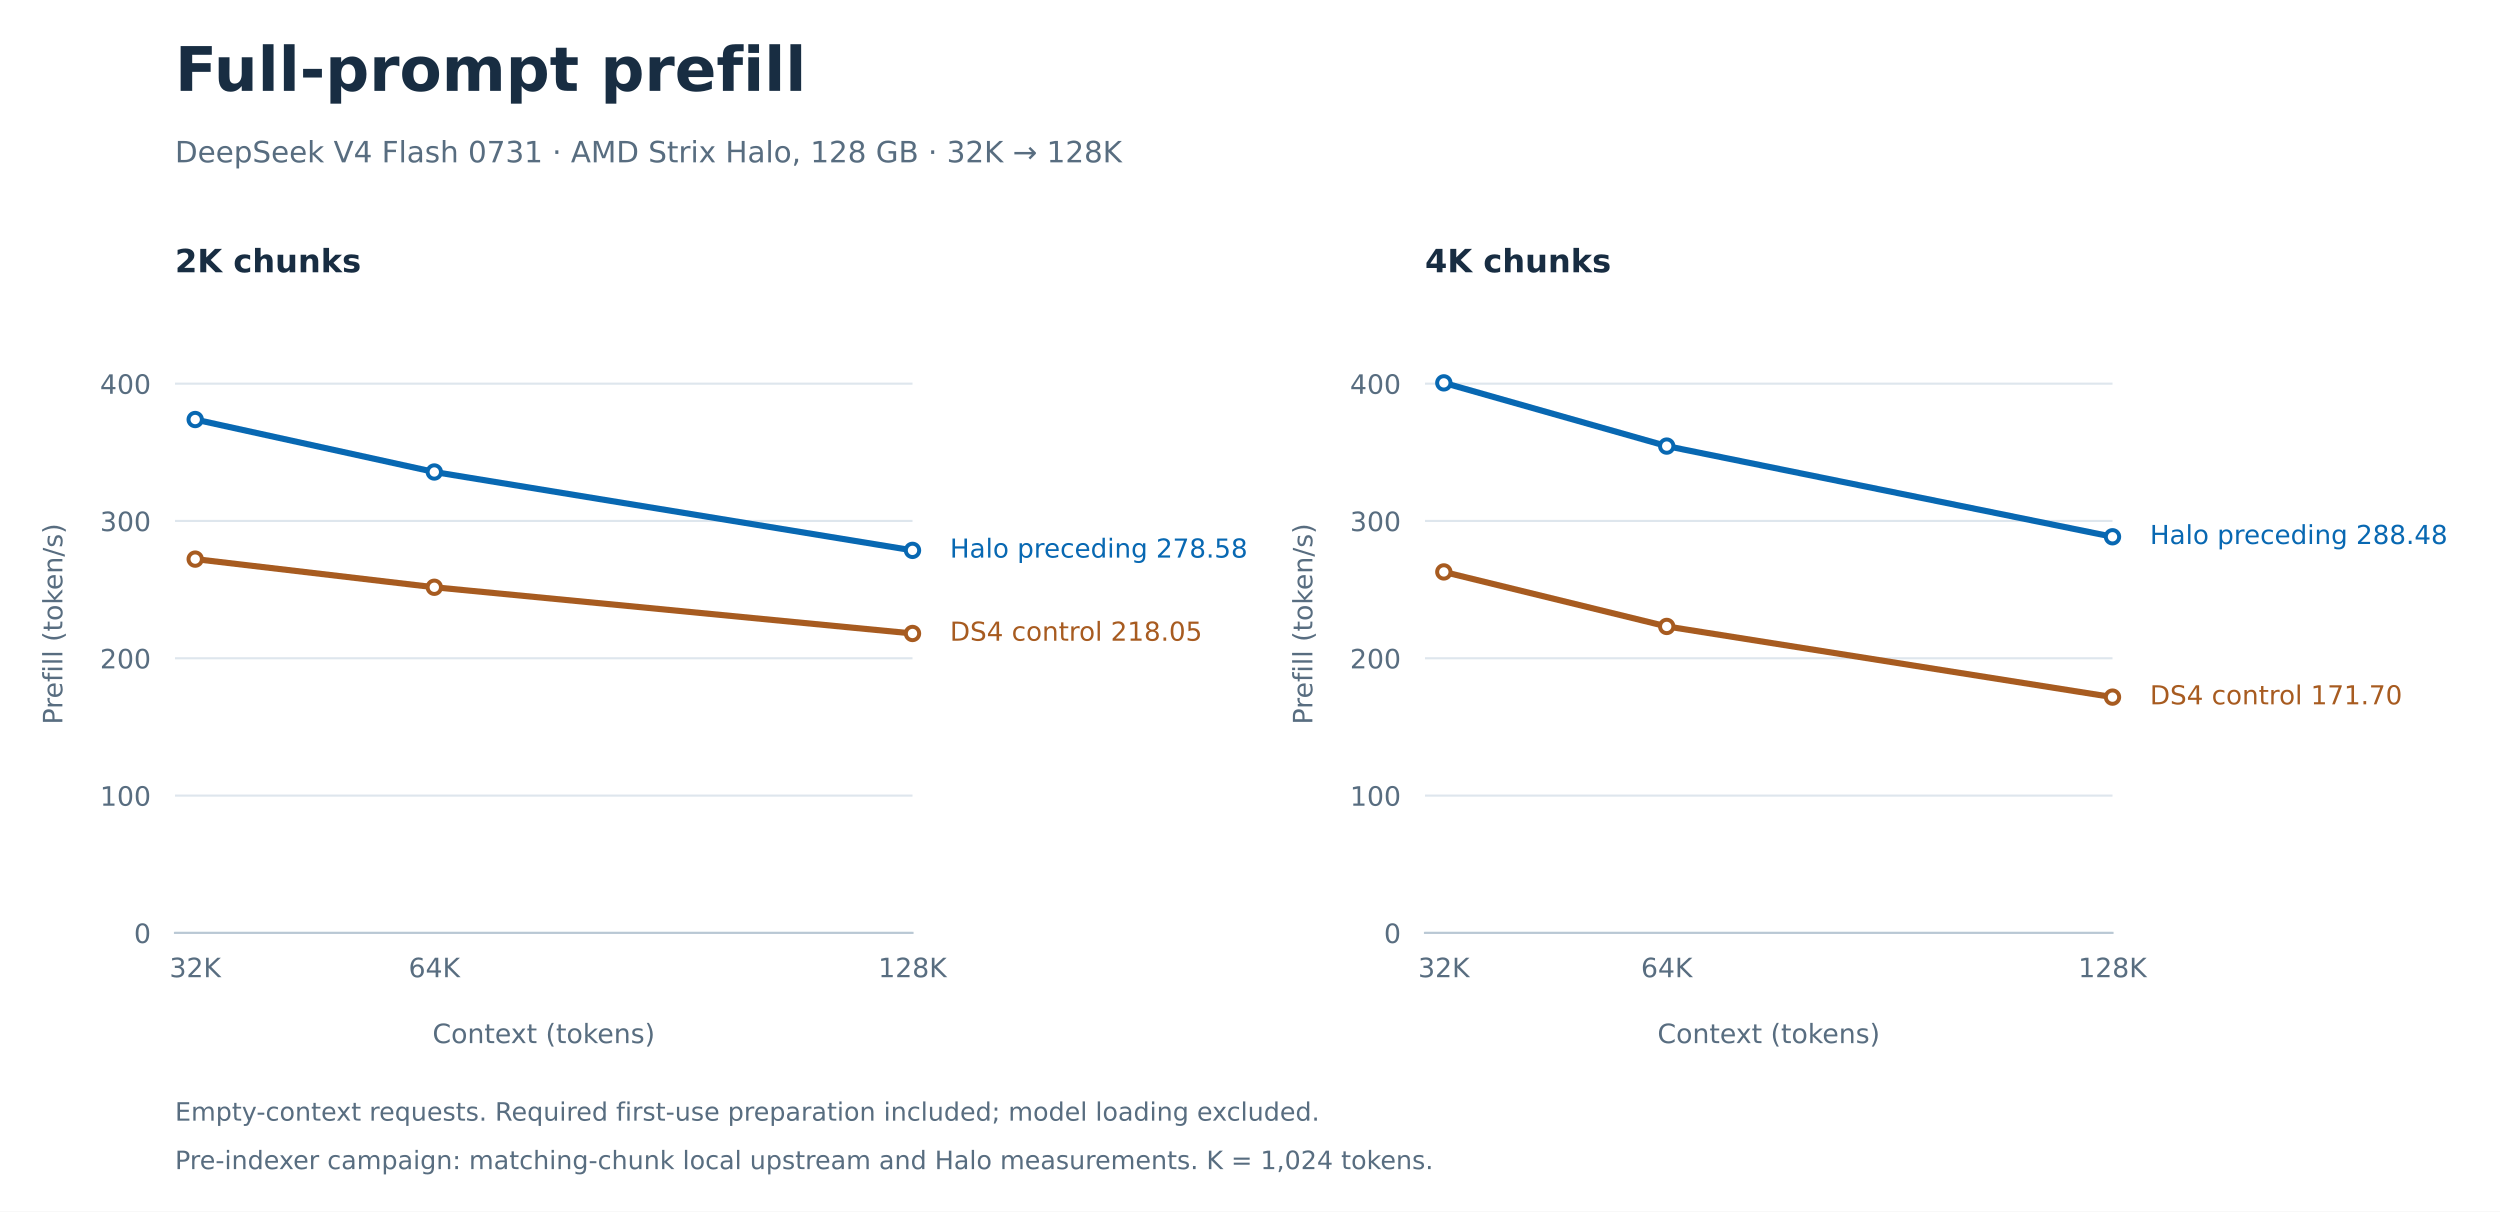
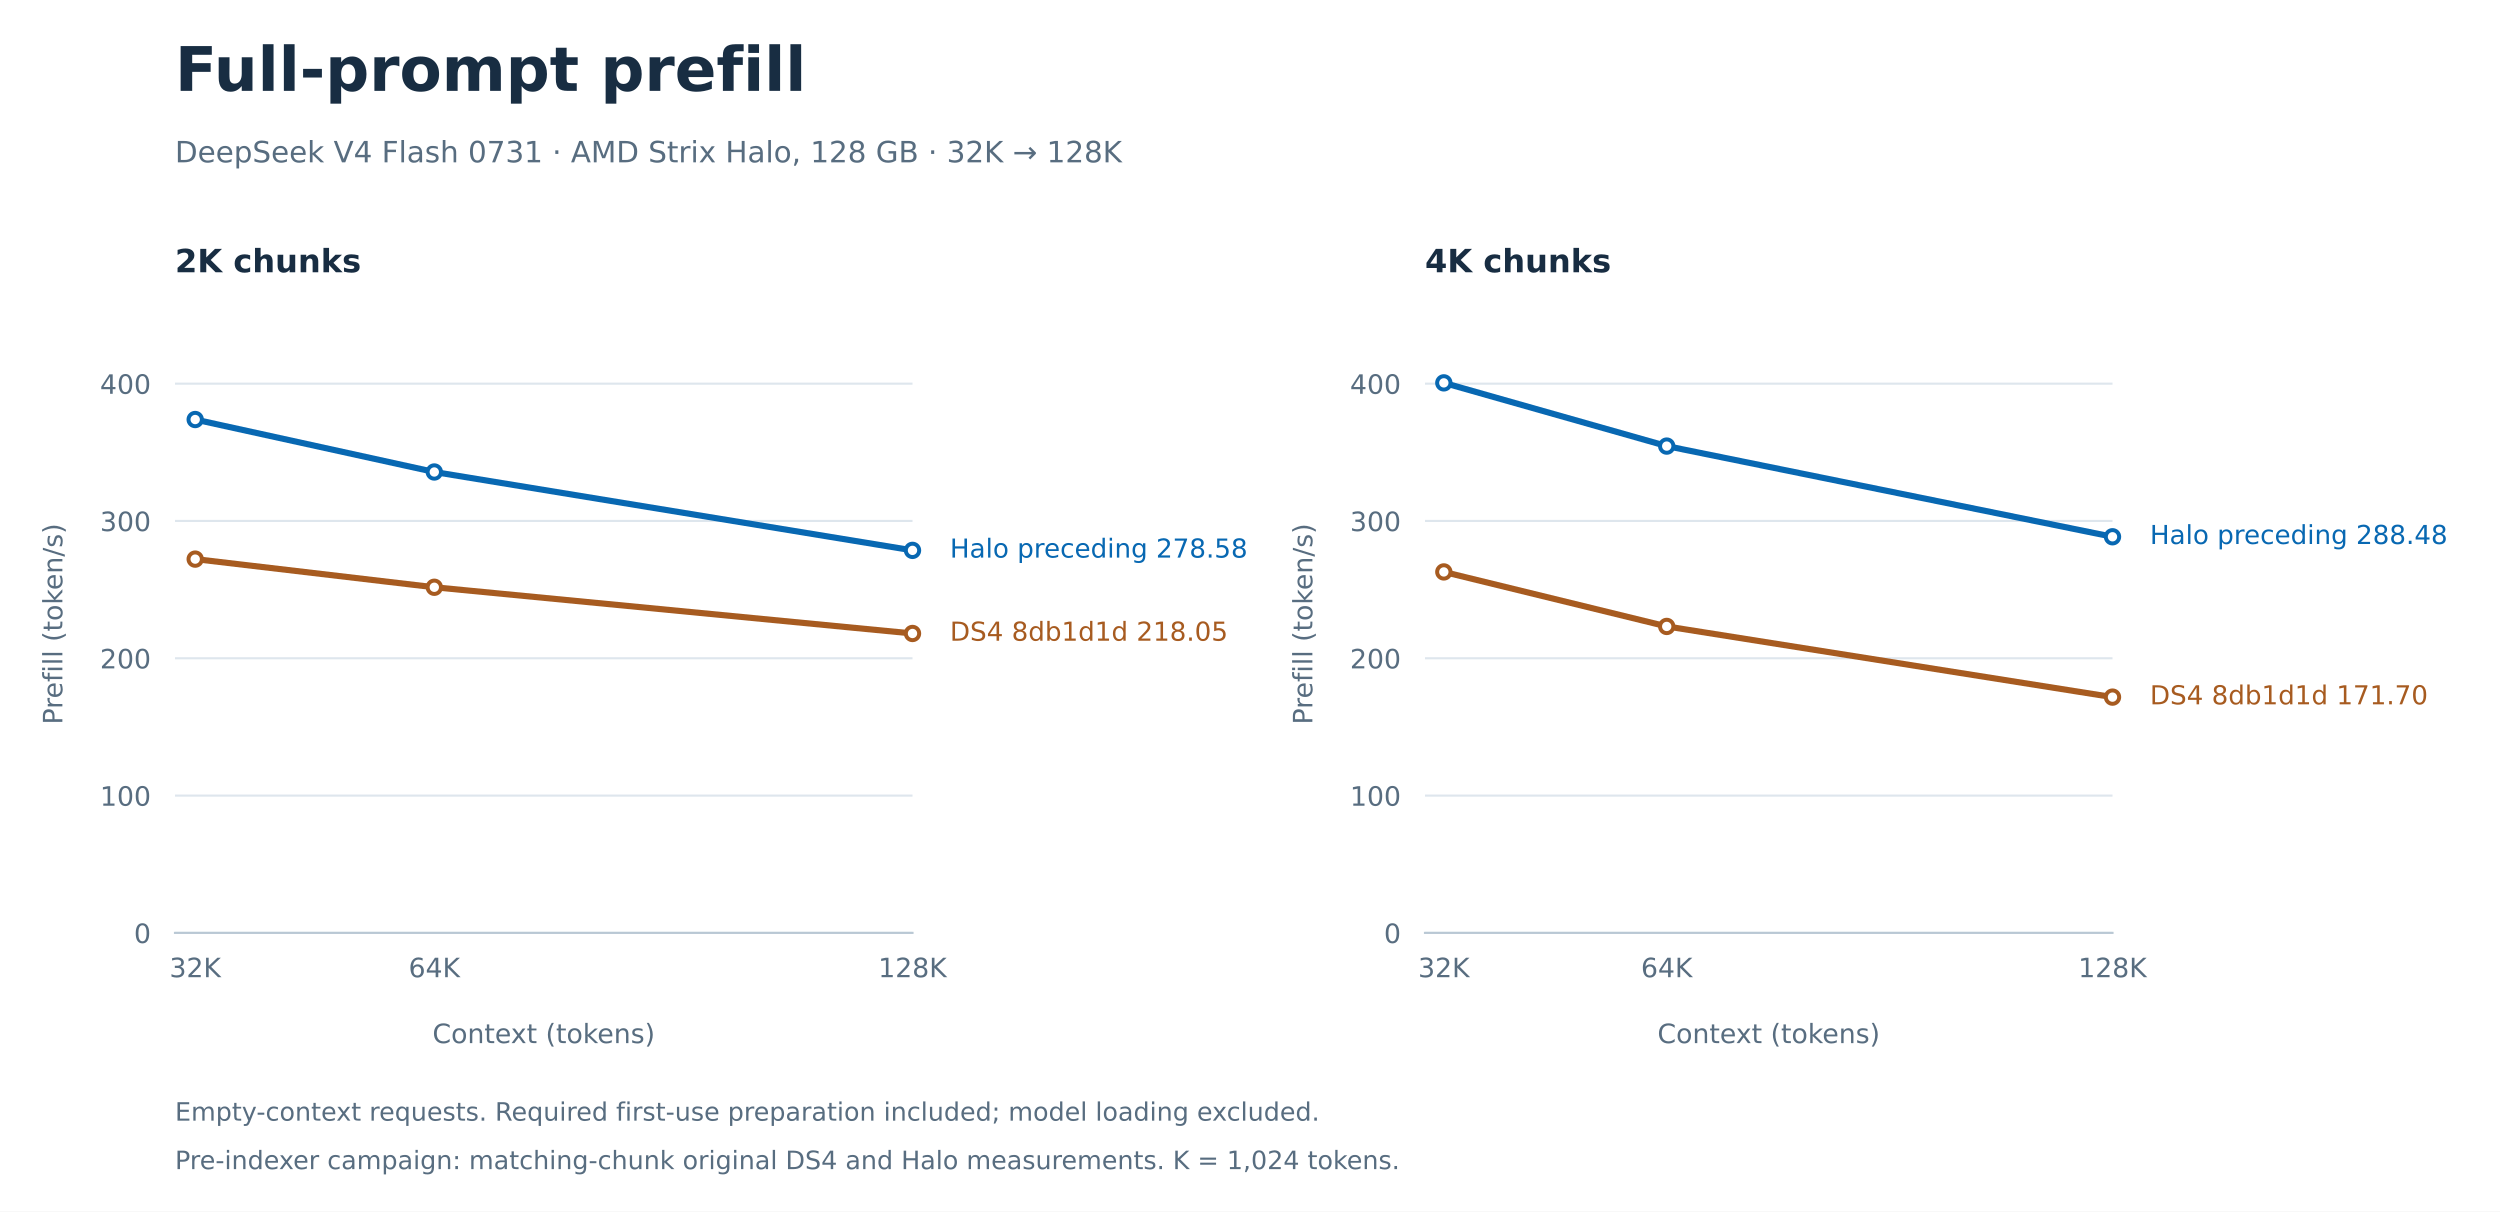
<svg xmlns="http://www.w3.org/2000/svg" xmlns:xlink="http://www.w3.org/1999/xlink" width="936pt" height="453.6pt" viewBox="0 0 936 453.6" version="1.1">
  <defs>
    <style type="text/css">*{stroke-linejoin: round; stroke-linecap: butt}</style>
  </defs>
  <g id="figure_1">
    <g id="patch_1">
      <path d="M 0 453.6 L 936 453.6 L 936 0 L 0 0 z " style="fill: #ffffff" />
    </g>
    <g id="axes_1">
      <g id="patch_2">
        <path d="M 65.52 349.272 L 341.64 349.272 L 341.64 117.936 L 65.52 117.936 z " style="fill: #ffffff" />
      </g>
      <g id="matplotlib.axis_1">
        <g id="xtick_1">
          <g id="line2d_1" />
          <g id="text_1">
            <text style="font-size: 10px; font-family: 'DejaVu Sans'; text-anchor: middle; fill: #586d80" x="73.082" y="365.87" transform="rotate(-0 73.08194 365.8704)">32K</text>
          </g>
        </g>
        <g id="xtick_2">
          <g id="line2d_2" />
          <g id="text_2">
            <text style="font-size: 10px; font-family: 'DejaVu Sans'; text-anchor: middle; fill: #586d80" x="162.601" y="365.87" transform="rotate(-0 162.6013 365.8704)">64K</text>
          </g>
        </g>
        <g id="xtick_3">
          <g id="line2d_3" />
          <g id="text_3">
            <text style="font-size: 10px; font-family: 'DejaVu Sans'; text-anchor: middle; fill: #586d80" x="341.64" y="365.87" transform="rotate(-0 341.64 365.8704)">128K</text>
          </g>
        </g>
        <g id="text_4">
          <text style="font-size: 10px; font-family: 'DejaVu Sans'; text-anchor: middle; fill: #586d80" x="203.58" y="390.549" transform="rotate(-0 203.58 390.5486)">Context (tokens)</text>
        </g>
      </g>
      <g id="matplotlib.axis_2">
        <g id="ytick_1">
          <g id="line2d_4">
-             <path d="M 65.52 349.272 L 341.64 349.272 " clip-path="url(#p459d97a439)" style="fill: none; stroke: #dee6ed; stroke-width: 0.8; stroke-linecap: square" />
+             <path d="M 65.52 349.272 L 341.64 349.272 " clip-path="url(#p7f3b20d8af)" style="fill: none; stroke: #dee6ed; stroke-width: 0.8; stroke-linecap: square" />
          </g>
          <g id="line2d_5" />
          <g id="text_5">
            <text style="font-size: 10px; font-family: 'DejaVu Sans'; text-anchor: end; fill: #586d80" x="56.52" y="353.071" transform="rotate(-0 56.52 353.0712)">0</text>
          </g>
        </g>
        <g id="ytick_2">
          <g id="line2d_6">
-             <path d="M 65.52 297.864 L 341.64 297.864 " clip-path="url(#p459d97a439)" style="fill: none; stroke: #dee6ed; stroke-width: 0.8; stroke-linecap: square" />
+             <path d="M 65.52 297.864 L 341.64 297.864 " clip-path="url(#p7f3b20d8af)" style="fill: none; stroke: #dee6ed; stroke-width: 0.8; stroke-linecap: square" />
          </g>
          <g id="line2d_7" />
          <g id="text_6">
            <text style="font-size: 10px; font-family: 'DejaVu Sans'; text-anchor: end; fill: #586d80" x="56.52" y="301.663" transform="rotate(-0 56.52 301.6632)">100</text>
          </g>
        </g>
        <g id="ytick_3">
          <g id="line2d_8">
-             <path d="M 65.52 246.456 L 341.64 246.456 " clip-path="url(#p459d97a439)" style="fill: none; stroke: #dee6ed; stroke-width: 0.8; stroke-linecap: square" />
+             <path d="M 65.52 246.456 L 341.64 246.456 " clip-path="url(#p7f3b20d8af)" style="fill: none; stroke: #dee6ed; stroke-width: 0.8; stroke-linecap: square" />
          </g>
          <g id="line2d_9" />
          <g id="text_7">
            <text style="font-size: 10px; font-family: 'DejaVu Sans'; text-anchor: end; fill: #586d80" x="56.52" y="250.255" transform="rotate(-0 56.52 250.2552)">200</text>
          </g>
        </g>
        <g id="ytick_4">
          <g id="line2d_10">
-             <path d="M 65.52 195.048 L 341.64 195.048 " clip-path="url(#p459d97a439)" style="fill: none; stroke: #dee6ed; stroke-width: 0.8; stroke-linecap: square" />
+             <path d="M 65.52 195.048 L 341.64 195.048 " clip-path="url(#p7f3b20d8af)" style="fill: none; stroke: #dee6ed; stroke-width: 0.8; stroke-linecap: square" />
          </g>
          <g id="line2d_11" />
          <g id="text_8">
            <text style="font-size: 10px; font-family: 'DejaVu Sans'; text-anchor: end; fill: #586d80" x="56.52" y="198.847" transform="rotate(-0 56.52 198.8472)">300</text>
          </g>
        </g>
        <g id="ytick_5">
          <g id="line2d_12">
-             <path d="M 65.52 143.64 L 341.64 143.64 " clip-path="url(#p459d97a439)" style="fill: none; stroke: #dee6ed; stroke-width: 0.8; stroke-linecap: square" />
+             <path d="M 65.52 143.64 L 341.64 143.64 " clip-path="url(#p7f3b20d8af)" style="fill: none; stroke: #dee6ed; stroke-width: 0.8; stroke-linecap: square" />
          </g>
          <g id="line2d_13" />
          <g id="text_9">
            <text style="font-size: 10px; font-family: 'DejaVu Sans'; text-anchor: end; fill: #586d80" x="56.52" y="147.439" transform="rotate(-0 56.52 147.4392)">400</text>
          </g>
        </g>
        <g id="text_10">
          <text style="font-size: 10px; font-family: 'DejaVu Sans'; text-anchor: middle; fill: #586d80" x="23.353" y="233.604" transform="rotate(-90 23.35281 233.604)">Prefill (token/s)</text>
        </g>
      </g>
      <g id="line2d_14">
        <path d="M 73.082 209.332 L 162.601 219.872 L 341.64 237.175 " style="fill: none; stroke: #a75b20; stroke-width: 2.3; stroke-linecap: square" />
        <defs>
-           <path id="m4b0bad942e" d="M 0 2.5 C 0.663 2.5 1.299 2.237 1.768 1.768 C 2.237 1.299 2.5 0.663 2.5 0 C 2.5 -0.663 2.237 -1.299 1.768 -1.768 C 1.299 -2.237 0.663 -2.5 0 -2.5 C -0.663 -2.5 -1.299 -2.237 -1.768 -1.768 C -2.237 -1.299 -2.5 -0.663 -2.5 0 C -2.5 0.663 -2.237 1.299 -1.768 1.768 C -1.299 2.237 -0.663 2.5 0 2.5 z " style="stroke: #a75b20; stroke-width: 1.5" />
+           <path id="m605b55349b" d="M 0 2.5 C 0.663 2.5 1.299 2.237 1.768 1.768 C 2.237 1.299 2.5 0.663 2.5 0 C 2.5 -0.663 2.237 -1.299 1.768 -1.768 C 1.299 -2.237 0.663 -2.5 0 -2.5 C -0.663 -2.5 -1.299 -2.237 -1.768 -1.768 C -2.237 -1.299 -2.5 -0.663 -2.5 0 C -2.5 0.663 -2.237 1.299 -1.768 1.768 C -1.299 2.237 -0.663 2.5 0 2.5 z " style="stroke: #a75b20; stroke-width: 1.5" />
        </defs>
        <g>
-           <use xlink:href="#m4b0bad942e" x="73.082" y="209.332" style="fill: #ffffff; stroke: #a75b20; stroke-width: 1.5" />
-           <use xlink:href="#m4b0bad942e" x="162.601" y="219.872" style="fill: #ffffff; stroke: #a75b20; stroke-width: 1.5" />
-           <use xlink:href="#m4b0bad942e" x="341.64" y="237.175" style="fill: #ffffff; stroke: #a75b20; stroke-width: 1.5" />
+           <use xlink:href="#m605b55349b" x="73.082" y="209.332" style="fill: #ffffff; stroke: #a75b20; stroke-width: 1.5" />
+           <use xlink:href="#m605b55349b" x="162.601" y="219.872" style="fill: #ffffff; stroke: #a75b20; stroke-width: 1.5" />
+           <use xlink:href="#m605b55349b" x="341.64" y="237.175" style="fill: #ffffff; stroke: #a75b20; stroke-width: 1.5" />
        </g>
      </g>
      <g id="line2d_15">
        <path d="M 73.082 157.072 L 162.601 176.715 L 341.64 206.061 " style="fill: none; stroke: #0868b2; stroke-width: 2.3; stroke-linecap: square" />
        <defs>
-           <path id="md15df0ecec" d="M 0 2.5 C 0.663 2.5 1.299 2.237 1.768 1.768 C 2.237 1.299 2.5 0.663 2.5 0 C 2.5 -0.663 2.237 -1.299 1.768 -1.768 C 1.299 -2.237 0.663 -2.5 0 -2.5 C -0.663 -2.5 -1.299 -2.237 -1.768 -1.768 C -2.237 -1.299 -2.5 -0.663 -2.5 0 C -2.5 0.663 -2.237 1.299 -1.768 1.768 C -1.299 2.237 -0.663 2.5 0 2.5 z " style="stroke: #0868b2; stroke-width: 1.5" />
+           <path id="m04403e2638" d="M 0 2.5 C 0.663 2.5 1.299 2.237 1.768 1.768 C 2.237 1.299 2.5 0.663 2.5 0 C 2.5 -0.663 2.237 -1.299 1.768 -1.768 C 1.299 -2.237 0.663 -2.5 0 -2.5 C -0.663 -2.5 -1.299 -2.237 -1.768 -1.768 C -2.237 -1.299 -2.5 -0.663 -2.5 0 C -2.5 0.663 -2.237 1.299 -1.768 1.768 C -1.299 2.237 -0.663 2.5 0 2.5 z " style="stroke: #0868b2; stroke-width: 1.5" />
        </defs>
        <g>
-           <use xlink:href="#md15df0ecec" x="73.082" y="157.072" style="fill: #ffffff; stroke: #0868b2; stroke-width: 1.5" />
-           <use xlink:href="#md15df0ecec" x="162.601" y="176.715" style="fill: #ffffff; stroke: #0868b2; stroke-width: 1.5" />
-           <use xlink:href="#md15df0ecec" x="341.64" y="206.061" style="fill: #ffffff; stroke: #0868b2; stroke-width: 1.5" />
+           <use xlink:href="#m04403e2638" x="73.082" y="157.072" style="fill: #ffffff; stroke: #0868b2; stroke-width: 1.5" />
+           <use xlink:href="#m04403e2638" x="162.601" y="176.715" style="fill: #ffffff; stroke: #0868b2; stroke-width: 1.5" />
+           <use xlink:href="#m04403e2638" x="341.64" y="206.061" style="fill: #ffffff; stroke: #0868b2; stroke-width: 1.5" />
        </g>
      </g>
      <g id="patch_3">
        <path d="M 65.52 349.272 L 341.64 349.272 " style="fill: none; stroke: #b9c8d4; stroke-width: 0.8; stroke-linejoin: miter; stroke-linecap: square" />
      </g>
      <g id="text_11">
-         <text style="font-size: 9.8px; font-family: 'DejaVu Sans'; text-anchor: start; fill: #a75b20" x="355.64" y="239.879" transform="rotate(-0 355.64 239.8794)">DS4 control  218.05</text>
+         <text style="font-size: 9.8px; font-family: 'DejaVu Sans'; text-anchor: start; fill: #a75b20" x="355.64" y="239.879" transform="rotate(-0 355.64 239.8794)">DS4 8db1d1d  218.05</text>
      </g>
      <g id="text_12">
        <text style="font-size: 9.8px; font-family: 'DejaVu Sans'; text-anchor: start; fill: #0868b2" x="355.64" y="208.766" transform="rotate(-0 355.64 208.7655)">Halo preceding  278.58</text>
      </g>
      <g id="text_13">
        <text style="font-weight: 700; font-size: 12px; font-family: 'DejaVu Sans'; text-anchor: start; fill: #182d42" x="65.52" y="101.936" transform="rotate(-0 65.52 101.936)">2K chunks</text>
      </g>
    </g>
    <g id="axes_2">
      <g id="patch_4">
        <path d="M 533.52 349.272 L 790.92 349.272 L 790.92 117.936 L 533.52 117.936 z " style="fill: #ffffff" />
      </g>
      <g id="matplotlib.axis_3">
        <g id="xtick_4">
          <g id="line2d_16" />
          <g id="text_14">
            <text style="font-size: 10px; font-family: 'DejaVu Sans'; text-anchor: middle; fill: #586d80" x="540.569" y="365.87" transform="rotate(-0 540.5693 365.8704)">32K</text>
          </g>
        </g>
        <g id="xtick_5">
          <g id="line2d_17" />
          <g id="text_15">
            <text style="font-size: 10px; font-family: 'DejaVu Sans'; text-anchor: middle; fill: #586d80" x="624.02" y="365.87" transform="rotate(-0 624.0195 365.8704)">64K</text>
          </g>
        </g>
        <g id="xtick_6">
          <g id="line2d_18" />
          <g id="text_16">
            <text style="font-size: 10px; font-family: 'DejaVu Sans'; text-anchor: middle; fill: #586d80" x="790.92" y="365.87" transform="rotate(-0 790.92 365.8704)">128K</text>
          </g>
        </g>
        <g id="text_17">
          <text style="font-size: 10px; font-family: 'DejaVu Sans'; text-anchor: middle; fill: #586d80" x="662.22" y="390.549" transform="rotate(-0 662.22 390.5486)">Context (tokens)</text>
        </g>
      </g>
      <g id="matplotlib.axis_4">
        <g id="ytick_6">
          <g id="line2d_19">
-             <path d="M 533.52 349.272 L 790.92 349.272 " clip-path="url(#p48102f14f7)" style="fill: none; stroke: #dee6ed; stroke-width: 0.8; stroke-linecap: square" />
+             <path d="M 533.52 349.272 L 790.92 349.272 " clip-path="url(#pbd3fb58a23)" style="fill: none; stroke: #dee6ed; stroke-width: 0.8; stroke-linecap: square" />
          </g>
          <g id="line2d_20" />
          <g id="text_18">
            <text style="font-size: 10px; font-family: 'DejaVu Sans'; text-anchor: end; fill: #586d80" x="524.52" y="353.071" transform="rotate(-0 524.52 353.0712)">0</text>
          </g>
        </g>
        <g id="ytick_7">
          <g id="line2d_21">
-             <path d="M 533.52 297.864 L 790.92 297.864 " clip-path="url(#p48102f14f7)" style="fill: none; stroke: #dee6ed; stroke-width: 0.8; stroke-linecap: square" />
+             <path d="M 533.52 297.864 L 790.92 297.864 " clip-path="url(#pbd3fb58a23)" style="fill: none; stroke: #dee6ed; stroke-width: 0.8; stroke-linecap: square" />
          </g>
          <g id="line2d_22" />
          <g id="text_19">
            <text style="font-size: 10px; font-family: 'DejaVu Sans'; text-anchor: end; fill: #586d80" x="524.52" y="301.663" transform="rotate(-0 524.52 301.6632)">100</text>
          </g>
        </g>
        <g id="ytick_8">
          <g id="line2d_23">
-             <path d="M 533.52 246.456 L 790.92 246.456 " clip-path="url(#p48102f14f7)" style="fill: none; stroke: #dee6ed; stroke-width: 0.8; stroke-linecap: square" />
+             <path d="M 533.52 246.456 L 790.92 246.456 " clip-path="url(#pbd3fb58a23)" style="fill: none; stroke: #dee6ed; stroke-width: 0.8; stroke-linecap: square" />
          </g>
          <g id="line2d_24" />
          <g id="text_20">
            <text style="font-size: 10px; font-family: 'DejaVu Sans'; text-anchor: end; fill: #586d80" x="524.52" y="250.255" transform="rotate(-0 524.52 250.2552)">200</text>
          </g>
        </g>
        <g id="ytick_9">
          <g id="line2d_25">
-             <path d="M 533.52 195.048 L 790.92 195.048 " clip-path="url(#p48102f14f7)" style="fill: none; stroke: #dee6ed; stroke-width: 0.8; stroke-linecap: square" />
+             <path d="M 533.52 195.048 L 790.92 195.048 " clip-path="url(#pbd3fb58a23)" style="fill: none; stroke: #dee6ed; stroke-width: 0.8; stroke-linecap: square" />
          </g>
          <g id="line2d_26" />
          <g id="text_21">
            <text style="font-size: 10px; font-family: 'DejaVu Sans'; text-anchor: end; fill: #586d80" x="524.52" y="198.847" transform="rotate(-0 524.52 198.8472)">300</text>
          </g>
        </g>
        <g id="ytick_10">
          <g id="line2d_27">
-             <path d="M 533.52 143.64 L 790.92 143.64 " clip-path="url(#p48102f14f7)" style="fill: none; stroke: #dee6ed; stroke-width: 0.8; stroke-linecap: square" />
+             <path d="M 533.52 143.64 L 790.92 143.64 " clip-path="url(#pbd3fb58a23)" style="fill: none; stroke: #dee6ed; stroke-width: 0.8; stroke-linecap: square" />
          </g>
          <g id="line2d_28" />
          <g id="text_22">
            <text style="font-size: 10px; font-family: 'DejaVu Sans'; text-anchor: end; fill: #586d80" x="524.52" y="147.439" transform="rotate(-0 524.52 147.4392)">400</text>
          </g>
        </g>
        <g id="text_23">
          <text style="font-size: 10px; font-family: 'DejaVu Sans'; text-anchor: middle; fill: #586d80" x="491.353" y="233.604" transform="rotate(-90 491.3528 233.604)">Prefill (token/s)</text>
        </g>
      </g>
      <g id="line2d_29">
        <path d="M 540.569 214.129 L 624.02 234.538 L 790.92 261.003 " style="fill: none; stroke: #a75b20; stroke-width: 2.3; stroke-linecap: square" />
        <g>
-           <use xlink:href="#m4b0bad942e" x="540.569" y="214.129" style="fill: #ffffff; stroke: #a75b20; stroke-width: 1.5" />
-           <use xlink:href="#m4b0bad942e" x="624.02" y="234.538" style="fill: #ffffff; stroke: #a75b20; stroke-width: 1.5" />
-           <use xlink:href="#m4b0bad942e" x="790.92" y="261.003" style="fill: #ffffff; stroke: #a75b20; stroke-width: 1.5" />
+           <use xlink:href="#m605b55349b" x="540.569" y="214.129" style="fill: #ffffff; stroke: #a75b20; stroke-width: 1.5" />
+           <use xlink:href="#m605b55349b" x="624.02" y="234.538" style="fill: #ffffff; stroke: #a75b20; stroke-width: 1.5" />
+           <use xlink:href="#m605b55349b" x="790.92" y="261.003" style="fill: #ffffff; stroke: #a75b20; stroke-width: 1.5" />
        </g>
      </g>
      <g id="line2d_30">
        <path d="M 540.569 143.344 L 624.02 167.016 L 790.92 200.969 " style="fill: none; stroke: #0868b2; stroke-width: 2.3; stroke-linecap: square" />
        <g>
-           <use xlink:href="#md15df0ecec" x="540.569" y="143.344" style="fill: #ffffff; stroke: #0868b2; stroke-width: 1.5" />
-           <use xlink:href="#md15df0ecec" x="624.02" y="167.016" style="fill: #ffffff; stroke: #0868b2; stroke-width: 1.5" />
-           <use xlink:href="#md15df0ecec" x="790.92" y="200.969" style="fill: #ffffff; stroke: #0868b2; stroke-width: 1.5" />
+           <use xlink:href="#m04403e2638" x="540.569" y="143.344" style="fill: #ffffff; stroke: #0868b2; stroke-width: 1.5" />
+           <use xlink:href="#m04403e2638" x="624.02" y="167.016" style="fill: #ffffff; stroke: #0868b2; stroke-width: 1.5" />
+           <use xlink:href="#m04403e2638" x="790.92" y="200.969" style="fill: #ffffff; stroke: #0868b2; stroke-width: 1.5" />
        </g>
      </g>
      <g id="patch_5">
        <path d="M 533.52 349.272 L 790.92 349.272 " style="fill: none; stroke: #b9c8d4; stroke-width: 0.8; stroke-linejoin: miter; stroke-linecap: square" />
      </g>
      <g id="text_24">
-         <text style="font-size: 9.8px; font-family: 'DejaVu Sans'; text-anchor: start; fill: #a75b20" x="804.92" y="263.707" transform="rotate(-0 804.92 263.707)">DS4 control  171.70</text>
+         <text style="font-size: 9.8px; font-family: 'DejaVu Sans'; text-anchor: start; fill: #a75b20" x="804.92" y="263.707" transform="rotate(-0 804.92 263.707)">DS4 8db1d1d  171.70</text>
      </g>
      <g id="text_25">
        <text style="font-size: 9.8px; font-family: 'DejaVu Sans'; text-anchor: start; fill: #0868b2" x="804.92" y="203.673" transform="rotate(-0 804.92 203.6728)">Halo preceding  288.48</text>
      </g>
      <g id="text_26">
        <text style="font-weight: 700; font-size: 12px; font-family: 'DejaVu Sans'; text-anchor: start; fill: #182d42" x="533.52" y="101.936" transform="rotate(-0 533.52 101.936)">4K chunks</text>
      </g>
    </g>
    <g id="text_27">
      <text style="font-weight: 700; font-size: 23px; font-family: 'DejaVu Sans'; text-anchor: start; fill: #182d42" x="65.52" y="34.02" transform="rotate(-0 65.52 34.02)">Full-prompt prefill</text>
    </g>
    <g id="text_28">
      <text style="font-size: 11px; font-family: 'DejaVu Sans'; text-anchor: start; fill: #586d80" x="65.52" y="60.782" transform="rotate(-0 65.52 60.7824)">DeepSeek V4 Flash 0731  ·  AMD Strix Halo, 128 GB  ·  32K → 128K</text>
    </g>
    <g id="text_29">
      <text style="font-size: 9.5px; font-family: 'DejaVu Sans'; text-anchor: start; fill: #586d80" x="65.52" y="419.58" transform="rotate(-0 65.52 419.58)">Empty-context requests. Required first-use preparation included; model loading excluded.</text>
    </g>
    <g id="text_30">
-       <text style="font-size: 9.5px; font-family: 'DejaVu Sans'; text-anchor: start; fill: #586d80" x="65.52" y="437.724" transform="rotate(-0 65.52 437.724)">Pre-indexer campaign: matching-chunk local upstream and Halo measurements. K = 1,024 tokens.</text>
+       <text style="font-size: 9.5px; font-family: 'DejaVu Sans'; text-anchor: start; fill: #586d80" x="65.52" y="437.724" transform="rotate(-0 65.52 437.724)">Pre-indexer campaign: matching-chunk original DS4 and Halo measurements. K = 1,024 tokens.</text>
    </g>
  </g>
  <defs>
-     <clipPath id="p459d97a439">
+     <clipPath id="p7f3b20d8af">
      <rect x="65.52" y="117.936" width="276.12" height="231.336" />
    </clipPath>
-     <clipPath id="p48102f14f7">
+     <clipPath id="pbd3fb58a23">
      <rect x="533.52" y="117.936" width="257.4" height="231.336" />
    </clipPath>
  </defs>
</svg>
